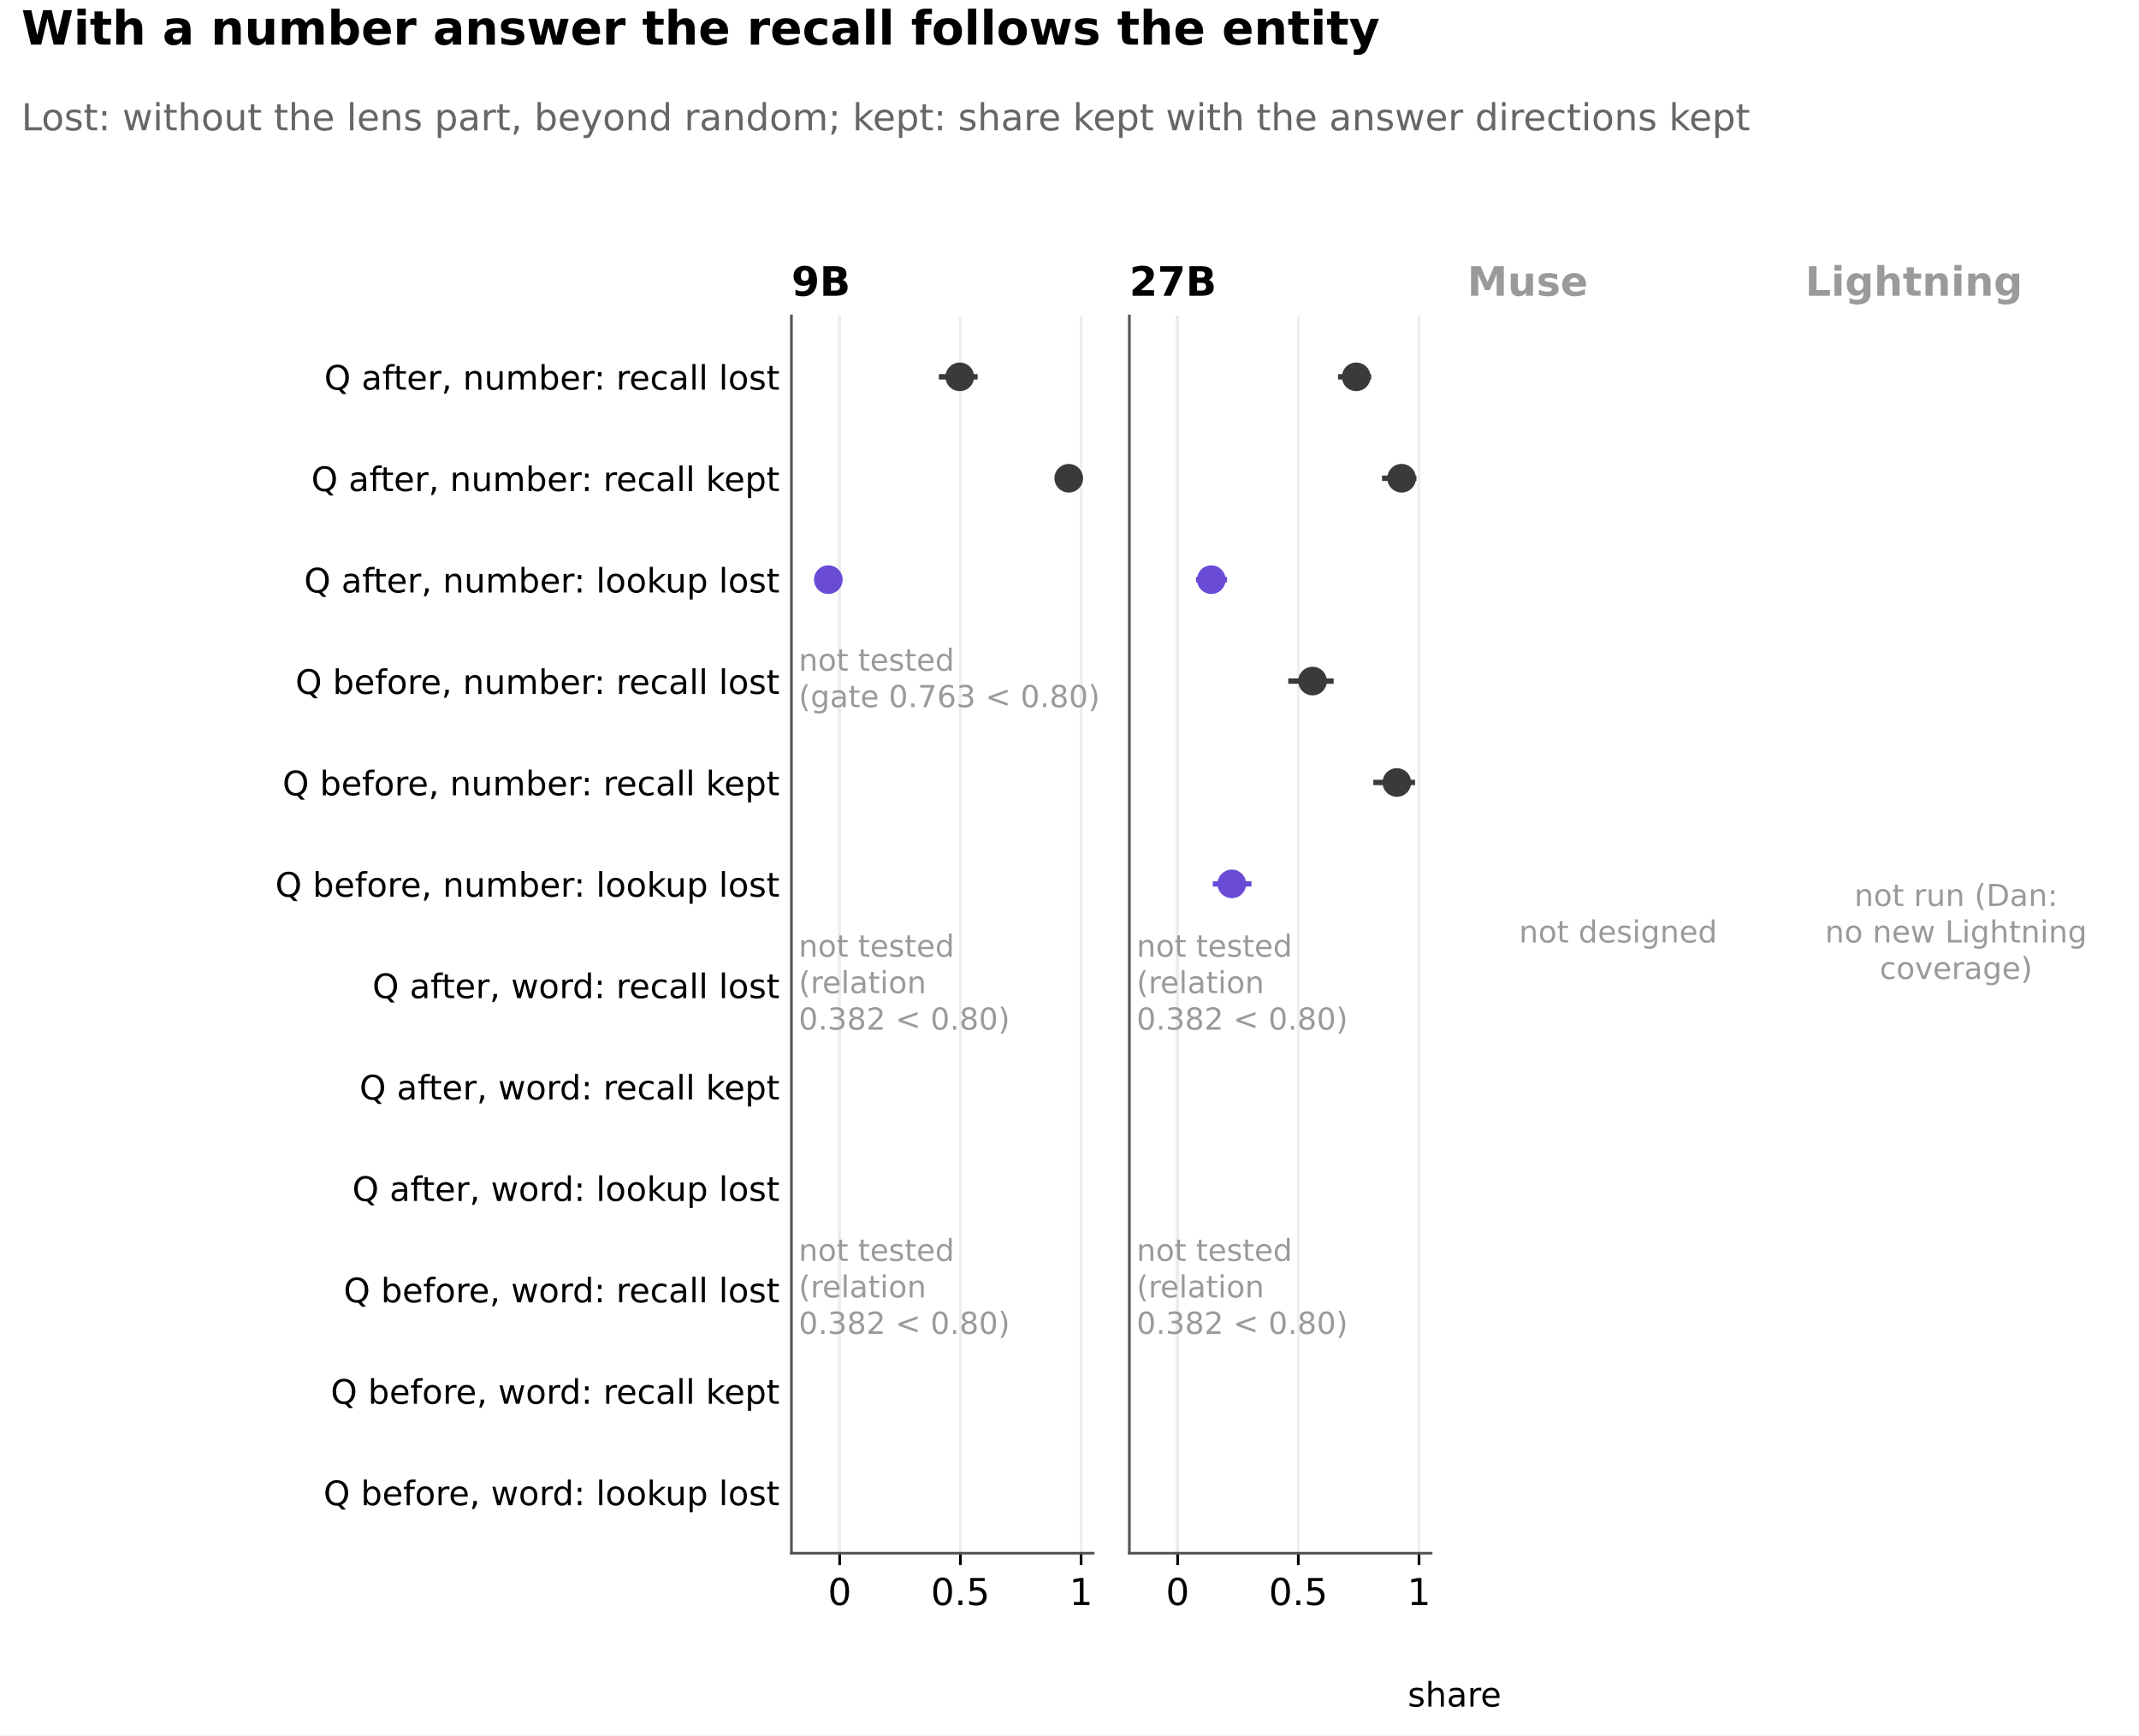
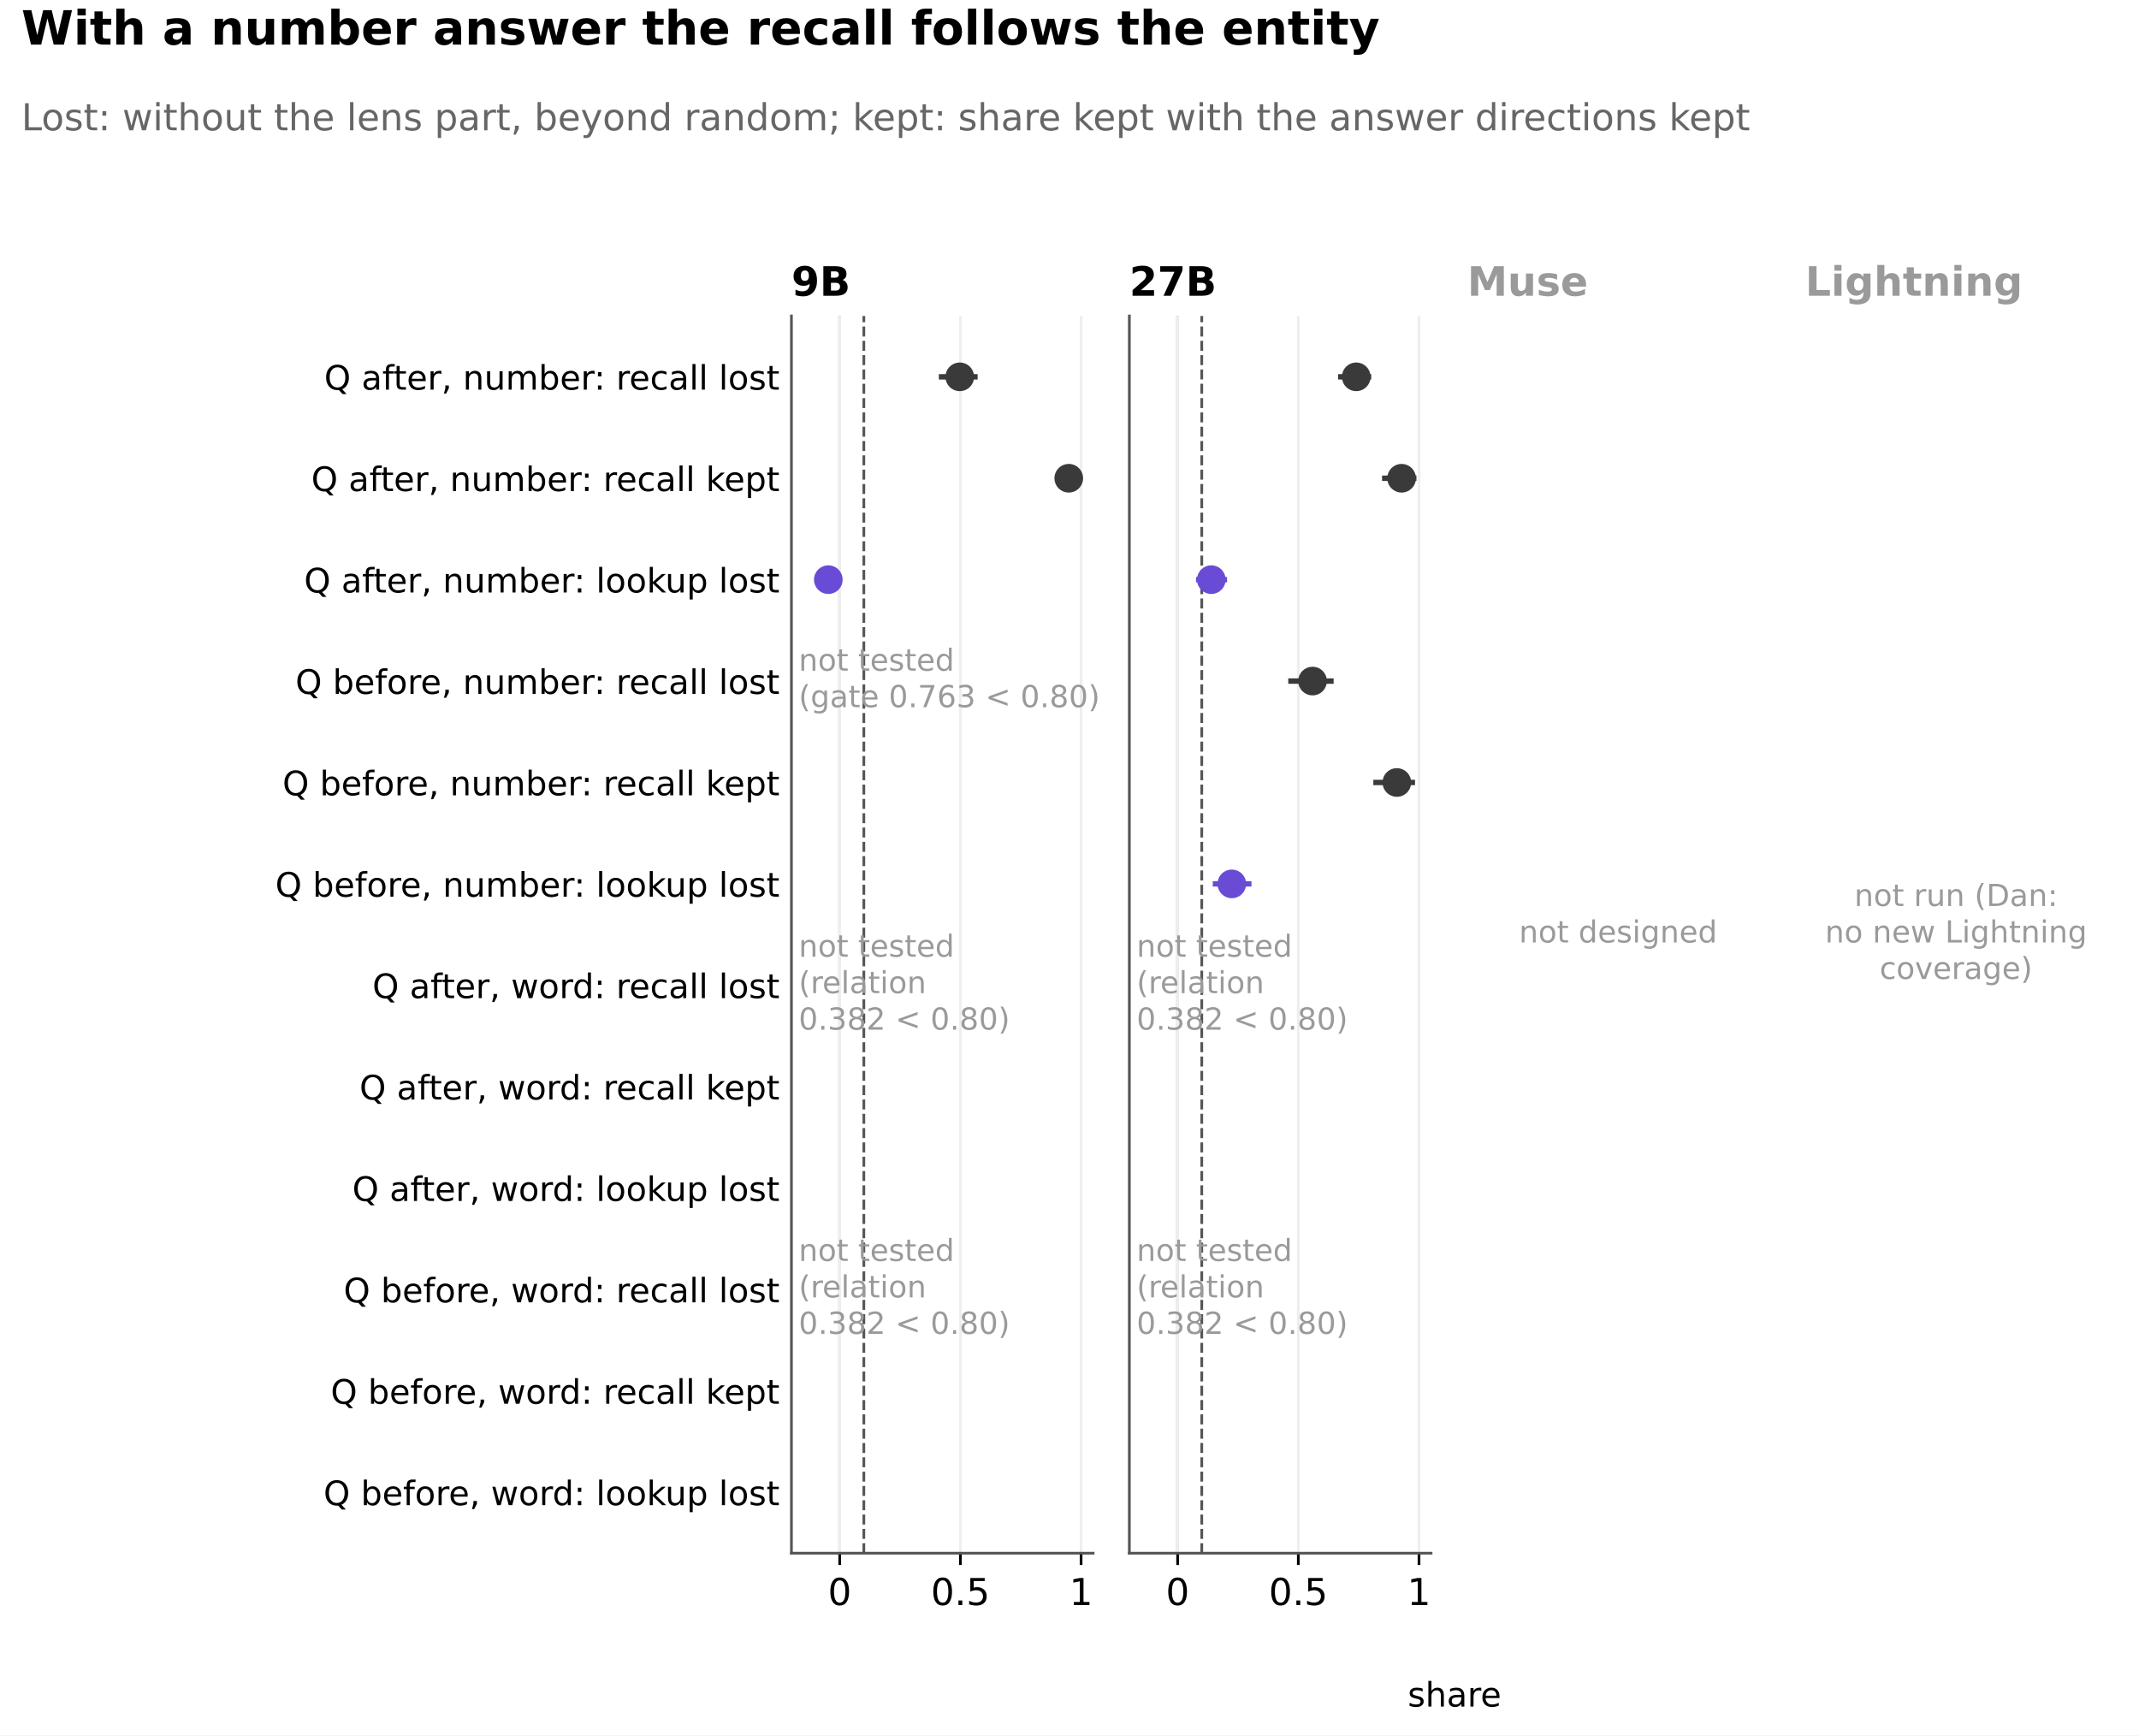
<svg xmlns="http://www.w3.org/2000/svg" xmlns:xlink="http://www.w3.org/1999/xlink" width="633.6pt" height="514.08pt" viewBox="0 0 633.6 514.08" version="1.1">
  <defs>
    <style type="text/css">*{stroke-linejoin: round; stroke-linecap: butt}</style>
  </defs>
  <g id="figure_1">
    <g id="patch_1">
      <path d="M 0 514.08  L 633.6 514.08  L 633.6 0  L 0 0  z " style="fill: #ffffff" />
    </g>
    <g id="axes_1">
      <g id="patch_2">
        <path d="M 234.432 460.08  L 323.804 460.08  L 323.804 93.6  L 234.432 93.6  z " style="fill: #ffffff" />
      </g>
      <g id="line2d_1">
-         <path d="M 248.732 460.08  L 248.732 93.6  " clip-path="url(#p150a592a86)" style="fill: none; stroke: #999999; stroke-width: 0.8; stroke-linecap: square" />
+         <path d="M 248.732 460.08  L 248.732 93.6  " clip-path="url(#p0d1b540ab0)" style="fill: none; stroke: #999999; stroke-width: 0.8; stroke-linecap: square" />
      </g>
      <g id="matplotlib.axis_1">
        <g id="xtick_1">
          <g id="line2d_2">
-             <path d="M 248.732 460.08  L 248.732 93.6  " clip-path="url(#p150a592a86)" style="fill: none; stroke: #eeeeee; stroke-width: 0.8; stroke-linecap: square" />
+             <path d="M 248.732 460.08  L 248.732 93.6  " clip-path="url(#p0d1b540ab0)" style="fill: none; stroke: #eeeeee; stroke-width: 0.8; stroke-linecap: square" />
          </g>
          <g id="line2d_3">
            <defs>
-               <path id="ma6b4c8b9ba" d="M 0 0  L 0 3.5  " style="stroke: #000000; stroke-width: 0.8" />
+               <path id="mbd2b68d688" d="M 0 0  L 0 3.5  " style="stroke: #000000; stroke-width: 0.8" />
            </defs>
            <g>
-               <use xlink:href="#ma6b4c8b9ba" x="248.732" y="460.08" style="stroke: #000000; stroke-width: 0.8" />
+               <use xlink:href="#mbd2b68d688" x="248.732" y="460.08" style="stroke: #000000; stroke-width: 0.8" />
            </g>
          </g>
          <g id="text_1">
            <text style="font-size: 11px; font-family: 'DejaVu Sans'; text-anchor: middle" x="248.732" y="475.437" transform="rotate(-0 248.7316 475.4374)">0</text>
          </g>
        </g>
        <g id="xtick_2">
          <g id="line2d_4">
-             <path d="M 284.481 460.08  L 284.481 93.6  " clip-path="url(#p150a592a86)" style="fill: none; stroke: #eeeeee; stroke-width: 0.8; stroke-linecap: square" />
+             <path d="M 284.481 460.08  L 284.481 93.6  " clip-path="url(#p0d1b540ab0)" style="fill: none; stroke: #eeeeee; stroke-width: 0.8; stroke-linecap: square" />
          </g>
          <g id="line2d_5">
            <g>
-               <use xlink:href="#ma6b4c8b9ba" x="284.481" y="460.08" style="stroke: #000000; stroke-width: 0.8" />
+               <use xlink:href="#mbd2b68d688" x="284.481" y="460.08" style="stroke: #000000; stroke-width: 0.8" />
            </g>
          </g>
          <g id="text_2">
            <text style="font-size: 11px; font-family: 'DejaVu Sans'; text-anchor: middle" x="284.481" y="475.437" transform="rotate(-0 284.4806 475.4374)">0.5</text>
          </g>
        </g>
        <g id="xtick_3">
          <g id="line2d_6">
-             <path d="M 320.23 460.08  L 320.23 93.6  " clip-path="url(#p150a592a86)" style="fill: none; stroke: #eeeeee; stroke-width: 0.8; stroke-linecap: square" />
+             <path d="M 320.23 460.08  L 320.23 93.6  " clip-path="url(#p0d1b540ab0)" style="fill: none; stroke: #eeeeee; stroke-width: 0.8; stroke-linecap: square" />
          </g>
          <g id="line2d_7">
            <g>
-               <use xlink:href="#ma6b4c8b9ba" x="320.23" y="460.08" style="stroke: #000000; stroke-width: 0.8" />
+               <use xlink:href="#mbd2b68d688" x="320.23" y="460.08" style="stroke: #000000; stroke-width: 0.8" />
            </g>
          </g>
          <g id="text_3">
            <text style="font-size: 11px; font-family: 'DejaVu Sans'; text-anchor: middle" x="320.23" y="475.437" transform="rotate(-0 320.2296 475.4374)">1</text>
          </g>
        </g>
      </g>
      <g id="matplotlib.axis_2">
        <g id="ytick_1">
          <g id="line2d_8" />
          <g id="text_4">
            <text style="font-size: 10px; font-family: 'DejaVu Sans'; text-anchor: end" x="230.932" y="115.423" transform="rotate(-0 230.932 115.4228)">Q after, number: recall lost</text>
          </g>
        </g>
        <g id="ytick_2">
          <g id="line2d_9" />
          <g id="text_5">
            <text style="font-size: 10px; font-family: 'DejaVu Sans'; text-anchor: end" x="230.932" y="145.462" transform="rotate(-0 230.932 145.4622)">Q after, number: recall kept</text>
          </g>
        </g>
        <g id="ytick_3">
          <g id="line2d_10" />
          <g id="text_6">
            <text style="font-size: 10px; font-family: 'DejaVu Sans'; text-anchor: end" x="230.932" y="175.502" transform="rotate(-0 230.932 175.5015)">Q after, number: lookup lost</text>
          </g>
        </g>
        <g id="ytick_4">
          <g id="line2d_11" />
          <g id="text_7">
            <text style="font-size: 10px; font-family: 'DejaVu Sans'; text-anchor: end" x="230.932" y="205.541" transform="rotate(-0 230.932 205.5409)">Q before, number: recall lost</text>
          </g>
        </g>
        <g id="ytick_5">
          <g id="line2d_12" />
          <g id="text_8">
            <text style="font-size: 10px; font-family: 'DejaVu Sans'; text-anchor: end" x="230.932" y="235.58" transform="rotate(-0 230.932 235.5802)">Q before, number: recall kept</text>
          </g>
        </g>
        <g id="ytick_6">
          <g id="line2d_13" />
          <g id="text_9">
            <text style="font-size: 10px; font-family: 'DejaVu Sans'; text-anchor: end" x="230.932" y="265.62" transform="rotate(-0 230.932 265.6195)">Q before, number: lookup lost</text>
          </g>
        </g>
        <g id="ytick_7">
          <g id="line2d_14" />
          <g id="text_10">
            <text style="font-size: 10px; font-family: 'DejaVu Sans'; text-anchor: end" x="230.932" y="295.659" transform="rotate(-0 230.932 295.6589)">Q after, word: recall lost</text>
          </g>
        </g>
        <g id="ytick_8">
          <g id="line2d_15" />
          <g id="text_11">
            <text style="font-size: 10px; font-family: 'DejaVu Sans'; text-anchor: end" x="230.932" y="325.698" transform="rotate(-0 230.932 325.6982)">Q after, word: recall kept</text>
          </g>
        </g>
        <g id="ytick_9">
          <g id="line2d_16" />
          <g id="text_12">
            <text style="font-size: 10px; font-family: 'DejaVu Sans'; text-anchor: end" x="230.932" y="355.738" transform="rotate(-0 230.932 355.7376)">Q after, word: lookup lost</text>
          </g>
        </g>
        <g id="ytick_10">
          <g id="line2d_17" />
          <g id="text_13">
            <text style="font-size: 10px; font-family: 'DejaVu Sans'; text-anchor: end" x="230.932" y="385.777" transform="rotate(-0 230.932 385.7769)">Q before, word: recall lost</text>
          </g>
        </g>
        <g id="ytick_11">
          <g id="line2d_18" />
          <g id="text_14">
            <text style="font-size: 10px; font-family: 'DejaVu Sans'; text-anchor: end" x="230.932" y="415.816" transform="rotate(-0 230.932 415.8163)">Q before, word: recall kept</text>
          </g>
        </g>
        <g id="ytick_12">
          <g id="line2d_19" />
          <g id="text_15">
            <text style="font-size: 10px; font-family: 'DejaVu Sans'; text-anchor: end" x="230.932" y="445.856" transform="rotate(-0 230.932 445.8556)">Q before, word: lookup lost</text>
          </g>
        </g>
      </g>
      <g id="line2d_20">
-         <path d="M 278.104 111.624  L 289.588 111.624  " clip-path="url(#p150a592a86)" style="fill: none; stroke: #3a3a3a; stroke-width: 1.6" />
+         <path d="M 278.104 111.624  L 289.588 111.624  " clip-path="url(#p0d1b540ab0)" style="fill: none; stroke: #3a3a3a; stroke-width: 1.6" />
      </g>
      <g id="line2d_21">
-         <path d="M 313.31 141.663  L 319.492 141.663  " clip-path="url(#p150a592a86)" style="fill: none; stroke: #3a3a3a; stroke-width: 1.6" />
+         <path d="M 313.31 141.663  L 319.492 141.663  " clip-path="url(#p0d1b540ab0)" style="fill: none; stroke: #3a3a3a; stroke-width: 1.6" />
      </g>
      <g id="line2d_22">
-         <path d="M 242.446 171.702  L 248.732 171.702  " clip-path="url(#p150a592a86)" style="fill: none; stroke: #6a4bd6; stroke-width: 1.6" />
+         <path d="M 242.446 171.702  L 248.732 171.702  " clip-path="url(#p0d1b540ab0)" style="fill: none; stroke: #6a4bd6; stroke-width: 1.6" />
+       </g>
+       <g id="line2d_23">
+         <path d="M 255.881 460.08  L 255.881 93.6  " clip-path="url(#p0d1b540ab0)" style="fill: none; stroke-dasharray: 2.96,1.28; stroke-dashoffset: 0; stroke: #555555; stroke-width: 0.8" />
      </g>
      <g id="patch_3">
        <path d="M 234.432 460.08  L 234.432 93.6  " style="fill: none; stroke: #555555; stroke-width: 0.8; stroke-linejoin: miter; stroke-linecap: square" />
      </g>
      <g id="patch_4">
        <path d="M 234.432 460.08  L 323.804 460.08  " style="fill: none; stroke: #555555; stroke-width: 0.8; stroke-linejoin: miter; stroke-linecap: square" />
      </g>
-       <g id="line2d_23">
+       <g id="line2d_24">
        <defs>
-           <path id="m83e9d883ce" d="M 0 3.5  C 0.928 3.5 1.819 3.131 2.475 2.475  C 3.131 1.819 3.5 0.928 3.5 0  C 3.5 -0.928 3.131 -1.819 2.475 -2.475  C 1.819 -3.131 0.928 -3.5 0 -3.5  C -0.928 -3.5 -1.819 -3.131 -2.475 -2.475  C -3.131 -1.819 -3.5 -0.928 -3.5 0  C -3.5 0.928 -3.131 1.819 -2.475 2.475  C -1.819 3.131 -0.928 3.5 0 3.5  z " style="stroke: #3a3a3a; stroke-width: 1.5" />
+           <path id="m290ff5fa44" d="M 0 3.5  C 0.928 3.5 1.819 3.131 2.475 2.475  C 3.131 1.819 3.5 0.928 3.5 0  C 3.5 -0.928 3.131 -1.819 2.475 -2.475  C 1.819 -3.131 0.928 -3.5 0 -3.5  C -0.928 -3.5 -1.819 -3.131 -2.475 -2.475  C -3.131 -1.819 -3.5 -0.928 -3.5 0  C -3.5 0.928 -3.131 1.819 -2.475 2.475  C -1.819 3.131 -0.928 3.5 0 3.5  z " style="stroke: #3a3a3a; stroke-width: 1.5" />
        </defs>
-         <g clip-path="url(#p150a592a86)">
-           <use xlink:href="#m83e9d883ce" x="284.299" y="111.624" style="fill: #3a3a3a; stroke: #3a3a3a; stroke-width: 1.5" />
-         </g>
-       </g>
-       <g id="line2d_24">
-         <g clip-path="url(#p150a592a86)">
-           <use xlink:href="#m83e9d883ce" x="316.582" y="141.663" style="fill: #3a3a3a; stroke: #3a3a3a; stroke-width: 1.5" />
+         <g clip-path="url(#p0d1b540ab0)">
+           <use xlink:href="#m290ff5fa44" x="284.299" y="111.624" style="fill: #3a3a3a; stroke: #3a3a3a; stroke-width: 1.5" />
        </g>
      </g>
      <g id="line2d_25">
+         <g clip-path="url(#p0d1b540ab0)">
+           <use xlink:href="#m290ff5fa44" x="316.582" y="141.663" style="fill: #3a3a3a; stroke: #3a3a3a; stroke-width: 1.5" />
+         </g>
+       </g>
+       <g id="line2d_26">
        <defs>
-           <path id="m36bb389704" d="M 0 3.5  C 0.928 3.5 1.819 3.131 2.475 2.475  C 3.131 1.819 3.5 0.928 3.5 0  C 3.5 -0.928 3.131 -1.819 2.475 -2.475  C 1.819 -3.131 0.928 -3.5 0 -3.5  C -0.928 -3.5 -1.819 -3.131 -2.475 -2.475  C -3.131 -1.819 -3.5 -0.928 -3.5 0  C -3.5 0.928 -3.131 1.819 -2.475 2.475  C -1.819 3.131 -0.928 3.5 0 3.5  z " style="stroke: #6a4bd6; stroke-width: 1.5" />
+           <path id="m80d2fd4cb6" d="M 0 3.5  C 0.928 3.5 1.819 3.131 2.475 2.475  C 3.131 1.819 3.5 0.928 3.5 0  C 3.5 -0.928 3.131 -1.819 2.475 -2.475  C 1.819 -3.131 0.928 -3.5 0 -3.5  C -0.928 -3.5 -1.819 -3.131 -2.475 -2.475  C -3.131 -1.819 -3.5 -0.928 -3.5 0  C -3.5 0.928 -3.131 1.819 -2.475 2.475  C -1.819 3.131 -0.928 3.5 0 3.5  z " style="stroke: #6a4bd6; stroke-width: 1.5" />
        </defs>
-         <g clip-path="url(#p150a592a86)">
-           <use xlink:href="#m36bb389704" x="245.359" y="171.702" style="fill: #6a4bd6; stroke: #6a4bd6; stroke-width: 1.5" />
+         <g clip-path="url(#p0d1b540ab0)">
+           <use xlink:href="#m80d2fd4cb6" x="245.359" y="171.702" style="fill: #6a4bd6; stroke: #6a4bd6; stroke-width: 1.5" />
        </g>
      </g>
      <g id="text_16">
        <text style="font-size: 9px; font-family: 'DejaVu Sans'; fill: #9a9a9a" transform="translate(236.5769 198.679)">not tested</text>
        <text style="font-size: 9px; font-family: 'DejaVu Sans'; fill: #9a9a9a" transform="translate(236.5769 209.4808)">(gate 0.763 &lt; 0.80)</text>
      </g>
      <g id="text_17">
        <text style="font-size: 9px; font-family: 'DejaVu Sans'; fill: #9a9a9a" transform="translate(236.5769 283.3958)">not tested</text>
        <text style="font-size: 9px; font-family: 'DejaVu Sans'; fill: #9a9a9a" transform="translate(236.5769 294.1983)">(relation</text>
        <text style="font-size: 9px; font-family: 'DejaVu Sans'; fill: #9a9a9a" transform="translate(236.5769 305)">0.382 &lt; 0.80)</text>
      </g>
      <g id="text_18">
        <text style="font-size: 9px; font-family: 'DejaVu Sans'; fill: #9a9a9a" transform="translate(236.5769 373.5138)">not tested</text>
        <text style="font-size: 9px; font-family: 'DejaVu Sans'; fill: #9a9a9a" transform="translate(236.5769 384.3163)">(relation</text>
        <text style="font-size: 9px; font-family: 'DejaVu Sans'; fill: #9a9a9a" transform="translate(236.5769 395.1181)">0.382 &lt; 0.80)</text>
      </g>
      <g id="text_19">
        <text style="font-weight: 700; font-size: 12px; font-family: 'DejaVu Sans'; text-anchor: start" x="234.432" y="87.6" transform="rotate(-0 234.432 87.6)">9B</text>
      </g>
    </g>
    <g id="axes_2">
      <g id="patch_5">
        <path d="M 334.529 460.08  L 423.902 460.08  L 423.902 93.6  L 334.529 93.6  z " style="fill: #ffffff" />
      </g>
-       <g id="line2d_26">
-         <path d="M 348.829 460.08  L 348.829 93.6  " clip-path="url(#pc2a46ccf7d)" style="fill: none; stroke: #999999; stroke-width: 0.8; stroke-linecap: square" />
+       <g id="line2d_27">
+         <path d="M 348.829 460.08  L 348.829 93.6  " clip-path="url(#p4804368cea)" style="fill: none; stroke: #999999; stroke-width: 0.8; stroke-linecap: square" />
      </g>
      <g id="matplotlib.axis_3">
        <g id="xtick_4">
-           <g id="line2d_27">
-             <path d="M 348.829 460.08  L 348.829 93.6  " clip-path="url(#pc2a46ccf7d)" style="fill: none; stroke: #eeeeee; stroke-width: 0.8; stroke-linecap: square" />
-           </g>
          <g id="line2d_28">
-             <g>
-               <use xlink:href="#ma6b4c8b9ba" x="348.829" y="460.08" style="stroke: #000000; stroke-width: 0.8" />
+             <path d="M 348.829 460.08  L 348.829 93.6  " clip-path="url(#p4804368cea)" style="fill: none; stroke: #eeeeee; stroke-width: 0.8; stroke-linecap: square" />
+           </g>
+           <g id="line2d_29">
+             <g>
+               <use xlink:href="#mbd2b68d688" x="348.829" y="460.08" style="stroke: #000000; stroke-width: 0.8" />
            </g>
          </g>
          <g id="text_20">
            <text style="font-size: 11px; font-family: 'DejaVu Sans'; text-anchor: middle" x="348.829" y="475.437" transform="rotate(-0 348.8288 475.4374)">0</text>
          </g>
        </g>
        <g id="xtick_5">
-           <g id="line2d_29">
-             <path d="M 384.578 460.08  L 384.578 93.6  " clip-path="url(#pc2a46ccf7d)" style="fill: none; stroke: #eeeeee; stroke-width: 0.8; stroke-linecap: square" />
-           </g>
          <g id="line2d_30">
-             <g>
-               <use xlink:href="#ma6b4c8b9ba" x="384.578" y="460.08" style="stroke: #000000; stroke-width: 0.8" />
+             <path d="M 384.578 460.08  L 384.578 93.6  " clip-path="url(#p4804368cea)" style="fill: none; stroke: #eeeeee; stroke-width: 0.8; stroke-linecap: square" />
+           </g>
+           <g id="line2d_31">
+             <g>
+               <use xlink:href="#mbd2b68d688" x="384.578" y="460.08" style="stroke: #000000; stroke-width: 0.8" />
            </g>
          </g>
          <g id="text_21">
            <text style="font-size: 11px; font-family: 'DejaVu Sans'; text-anchor: middle" x="384.578" y="475.437" transform="rotate(-0 384.5778 475.4374)">0.5</text>
          </g>
        </g>
        <g id="xtick_6">
-           <g id="line2d_31">
-             <path d="M 420.327 460.08  L 420.327 93.6  " clip-path="url(#pc2a46ccf7d)" style="fill: none; stroke: #eeeeee; stroke-width: 0.8; stroke-linecap: square" />
-           </g>
          <g id="line2d_32">
-             <g>
-               <use xlink:href="#ma6b4c8b9ba" x="420.327" y="460.08" style="stroke: #000000; stroke-width: 0.8" />
+             <path d="M 420.327 460.08  L 420.327 93.6  " clip-path="url(#p4804368cea)" style="fill: none; stroke: #eeeeee; stroke-width: 0.8; stroke-linecap: square" />
+           </g>
+           <g id="line2d_33">
+             <g>
+               <use xlink:href="#mbd2b68d688" x="420.327" y="460.08" style="stroke: #000000; stroke-width: 0.8" />
            </g>
          </g>
          <g id="text_22">
            <text style="font-size: 11px; font-family: 'DejaVu Sans'; text-anchor: middle" x="420.327" y="475.437" transform="rotate(-0 420.3268 475.4374)">1</text>
          </g>
        </g>
      </g>
      <g id="matplotlib.axis_4">
        <g id="ytick_13">
-           <g id="line2d_33" />
+           <g id="line2d_34" />
        </g>
        <g id="ytick_14">
-           <g id="line2d_34" />
+           <g id="line2d_35" />
        </g>
        <g id="ytick_15">
-           <g id="line2d_35" />
+           <g id="line2d_36" />
        </g>
        <g id="ytick_16">
-           <g id="line2d_36" />
+           <g id="line2d_37" />
        </g>
        <g id="ytick_17">
-           <g id="line2d_37" />
+           <g id="line2d_38" />
        </g>
        <g id="ytick_18">
-           <g id="line2d_38" />
+           <g id="line2d_39" />
        </g>
        <g id="ytick_19">
-           <g id="line2d_39" />
+           <g id="line2d_40" />
        </g>
        <g id="ytick_20">
-           <g id="line2d_40" />
+           <g id="line2d_41" />
        </g>
        <g id="ytick_21">
-           <g id="line2d_41" />
+           <g id="line2d_42" />
        </g>
        <g id="ytick_22">
-           <g id="line2d_42" />
+           <g id="line2d_43" />
        </g>
        <g id="ytick_23">
-           <g id="line2d_43" />
+           <g id="line2d_44" />
        </g>
        <g id="ytick_24">
-           <g id="line2d_44" />
-         </g>
-       </g>
-       <g id="line2d_45">
-         <path d="M 396.351 111.624  L 406.18 111.624  " clip-path="url(#pc2a46ccf7d)" style="fill: none; stroke: #3a3a3a; stroke-width: 1.6" />
+           <g id="line2d_45" />
+         </g>
      </g>
      <g id="line2d_46">
-         <path d="M 409.383 141.663  L 419.574 141.663  " clip-path="url(#pc2a46ccf7d)" style="fill: none; stroke: #3a3a3a; stroke-width: 1.6" />
+         <path d="M 396.351 111.624  L 406.18 111.624  " clip-path="url(#p4804368cea)" style="fill: none; stroke: #3a3a3a; stroke-width: 1.6" />
      </g>
      <g id="line2d_47">
-         <path d="M 354.269 171.702  L 363.473 171.702  " clip-path="url(#pc2a46ccf7d)" style="fill: none; stroke: #6a4bd6; stroke-width: 1.6" />
+         <path d="M 409.383 141.663  L 419.574 141.663  " clip-path="url(#p4804368cea)" style="fill: none; stroke: #3a3a3a; stroke-width: 1.6" />
      </g>
      <g id="line2d_48">
-         <path d="M 381.599 201.742  L 395.041 201.742  " clip-path="url(#pc2a46ccf7d)" style="fill: none; stroke: #3a3a3a; stroke-width: 1.6" />
+         <path d="M 354.269 171.702  L 363.473 171.702  " clip-path="url(#p4804368cea)" style="fill: none; stroke: #6a4bd6; stroke-width: 1.6" />
      </g>
      <g id="line2d_49">
-         <path d="M 406.8 231.781  L 419.155 231.781  " clip-path="url(#pc2a46ccf7d)" style="fill: none; stroke: #3a3a3a; stroke-width: 1.6" />
+         <path d="M 381.599 201.742  L 395.041 201.742  " clip-path="url(#p4804368cea)" style="fill: none; stroke: #3a3a3a; stroke-width: 1.6" />
      </g>
      <g id="line2d_50">
-         <path d="M 359.241 261.82  L 370.705 261.82  " clip-path="url(#pc2a46ccf7d)" style="fill: none; stroke: #6a4bd6; stroke-width: 1.6" />
+         <path d="M 406.8 231.781  L 419.155 231.781  " clip-path="url(#p4804368cea)" style="fill: none; stroke: #3a3a3a; stroke-width: 1.6" />
+       </g>
+       <g id="line2d_51">
+         <path d="M 359.241 261.82  L 370.705 261.82  " clip-path="url(#p4804368cea)" style="fill: none; stroke: #6a4bd6; stroke-width: 1.6" />
+       </g>
+       <g id="line2d_52">
+         <path d="M 355.979 460.08  L 355.979 93.6  " clip-path="url(#p4804368cea)" style="fill: none; stroke-dasharray: 2.96,1.28; stroke-dashoffset: 0; stroke: #555555; stroke-width: 0.8" />
      </g>
      <g id="patch_6">
        <path d="M 334.529 460.08  L 334.529 93.6  " style="fill: none; stroke: #555555; stroke-width: 0.8; stroke-linejoin: miter; stroke-linecap: square" />
      </g>
      <g id="patch_7">
        <path d="M 334.529 460.08  L 423.902 460.08  " style="fill: none; stroke: #555555; stroke-width: 0.8; stroke-linejoin: miter; stroke-linecap: square" />
      </g>
-       <g id="line2d_51">
-         <g clip-path="url(#pc2a46ccf7d)">
-           <use xlink:href="#m83e9d883ce" x="401.737" y="111.624" style="fill: #3a3a3a; stroke: #3a3a3a; stroke-width: 1.5" />
-         </g>
-       </g>
-       <g id="line2d_52">
-         <g clip-path="url(#pc2a46ccf7d)">
-           <use xlink:href="#m83e9d883ce" x="415.174" y="141.663" style="fill: #3a3a3a; stroke: #3a3a3a; stroke-width: 1.5" />
-         </g>
-       </g>
      <g id="line2d_53">
-         <g clip-path="url(#pc2a46ccf7d)">
-           <use xlink:href="#m36bb389704" x="358.805" y="171.702" style="fill: #6a4bd6; stroke: #6a4bd6; stroke-width: 1.5" />
+         <g clip-path="url(#p4804368cea)">
+           <use xlink:href="#m290ff5fa44" x="401.737" y="111.624" style="fill: #3a3a3a; stroke: #3a3a3a; stroke-width: 1.5" />
        </g>
      </g>
      <g id="line2d_54">
-         <g clip-path="url(#pc2a46ccf7d)">
-           <use xlink:href="#m83e9d883ce" x="388.794" y="201.742" style="fill: #3a3a3a; stroke: #3a3a3a; stroke-width: 1.5" />
+         <g clip-path="url(#p4804368cea)">
+           <use xlink:href="#m290ff5fa44" x="415.174" y="141.663" style="fill: #3a3a3a; stroke: #3a3a3a; stroke-width: 1.5" />
        </g>
      </g>
      <g id="line2d_55">
-         <g clip-path="url(#pc2a46ccf7d)">
-           <use xlink:href="#m83e9d883ce" x="413.767" y="231.781" style="fill: #3a3a3a; stroke: #3a3a3a; stroke-width: 1.5" />
+         <g clip-path="url(#p4804368cea)">
+           <use xlink:href="#m80d2fd4cb6" x="358.805" y="171.702" style="fill: #6a4bd6; stroke: #6a4bd6; stroke-width: 1.5" />
        </g>
      </g>
      <g id="line2d_56">
-         <g clip-path="url(#pc2a46ccf7d)">
-           <use xlink:href="#m36bb389704" x="364.879" y="261.82" style="fill: #6a4bd6; stroke: #6a4bd6; stroke-width: 1.5" />
+         <g clip-path="url(#p4804368cea)">
+           <use xlink:href="#m290ff5fa44" x="388.794" y="201.742" style="fill: #3a3a3a; stroke: #3a3a3a; stroke-width: 1.5" />
+         </g>
+       </g>
+       <g id="line2d_57">
+         <g clip-path="url(#p4804368cea)">
+           <use xlink:href="#m290ff5fa44" x="413.767" y="231.781" style="fill: #3a3a3a; stroke: #3a3a3a; stroke-width: 1.5" />
+         </g>
+       </g>
+       <g id="line2d_58">
+         <g clip-path="url(#p4804368cea)">
+           <use xlink:href="#m80d2fd4cb6" x="364.879" y="261.82" style="fill: #6a4bd6; stroke: #6a4bd6; stroke-width: 1.5" />
        </g>
      </g>
      <g id="text_23">
        <text style="font-size: 9px; font-family: 'DejaVu Sans'; fill: #9a9a9a" transform="translate(336.6741 283.3958)">not tested</text>
        <text style="font-size: 9px; font-family: 'DejaVu Sans'; fill: #9a9a9a" transform="translate(336.6741 294.1983)">(relation</text>
        <text style="font-size: 9px; font-family: 'DejaVu Sans'; fill: #9a9a9a" transform="translate(336.6741 305)">0.382 &lt; 0.80)</text>
      </g>
      <g id="text_24">
        <text style="font-size: 9px; font-family: 'DejaVu Sans'; fill: #9a9a9a" transform="translate(336.6741 373.5138)">not tested</text>
        <text style="font-size: 9px; font-family: 'DejaVu Sans'; fill: #9a9a9a" transform="translate(336.6741 384.3163)">(relation</text>
        <text style="font-size: 9px; font-family: 'DejaVu Sans'; fill: #9a9a9a" transform="translate(336.6741 395.1181)">0.382 &lt; 0.80)</text>
      </g>
      <g id="text_25">
        <text style="font-weight: 700; font-size: 12px; font-family: 'DejaVu Sans'; text-anchor: start" x="334.529" y="87.6" transform="rotate(-0 334.5292 87.6)">27B</text>
      </g>
    </g>
    <g id="axes_3">
      <g id="patch_8">
        <path d="M 434.626 460.08  L 523.999 460.08  L 523.999 93.6  L 434.626 93.6  z " style="fill: #ffffff" />
      </g>
      <g id="matplotlib.axis_5" />
      <g id="matplotlib.axis_6" />
      <g id="text_26">
        <text style="font-size: 9px; font-family: 'DejaVu Sans'; text-anchor: middle; fill: #9a9a9a" x="479.313" y="279.178" transform="rotate(-0 479.3126 279.1782)">not designed</text>
      </g>
      <g id="text_27">
        <text style="font-weight: 700; font-size: 12px; font-family: 'DejaVu Sans'; text-anchor: start; fill: #9a9a9a" x="434.626" y="87.6" transform="rotate(-0 434.6263 87.6)">Muse</text>
      </g>
    </g>
    <g id="axes_4">
      <g id="patch_9">
        <path d="M 534.724 460.08  L 624.096 460.08  L 624.096 93.6  L 534.724 93.6  z " style="fill: #ffffff" />
      </g>
      <g id="matplotlib.axis_7" />
      <g id="matplotlib.axis_8" />
      <g id="text_28">
        <text style="font-size: 9px; font-family: 'DejaVu Sans'; fill: #9a9a9a" transform="translate(549.2802 268.3758)">not run (Dan:</text>
        <text style="font-size: 9px; font-family: 'DejaVu Sans'; fill: #9a9a9a" transform="translate(540.6022 279.1782)">no new Lightning</text>
        <text style="font-size: 9px; font-family: 'DejaVu Sans'; fill: #9a9a9a" transform="translate(556.7607 289.98)">coverage)</text>
      </g>
      <g id="text_29">
        <text style="font-weight: 700; font-size: 12px; font-family: 'DejaVu Sans'; text-anchor: start; fill: #9a9a9a" x="534.724" y="87.6" transform="rotate(-0 534.7235 87.6)">Lightning</text>
      </g>
    </g>
    <g id="text_30">
      <text style="font-weight: 700; font-size: 14px; font-family: 'DejaVu Sans'; text-anchor: start" x="6.336" y="13.208" transform="rotate(-0 6.336 13.20821)">With a number answer the recall follows the entity</text>
    </g>
    <g id="text_31">
      <text style="font-size: 11px; font-family: 'DejaVu Sans'; text-anchor: start; fill: #666666" x="6.336" y="38.598" transform="rotate(-0 6.336 38.59828)">Lost: without the lens part, beyond random; kept: share kept with the answer directions kept</text>
    </g>
    <g id="text_32">
      <text style="font-size: 10px; font-family: 'DejaVu Sans'; text-anchor: middle" x="430.848" y="505.509" transform="rotate(-0 430.848 505.5087)">share</text>
    </g>
  </g>
  <defs>
-     <clipPath id="p150a592a86">
+     <clipPath id="p0d1b540ab0">
      <rect x="234.432" y="93.6" width="89.372" height="366.48" />
    </clipPath>
-     <clipPath id="pc2a46ccf7d">
+     <clipPath id="p4804368cea">
      <rect x="334.529" y="93.6" width="89.372" height="366.48" />
    </clipPath>
  </defs>
</svg>
